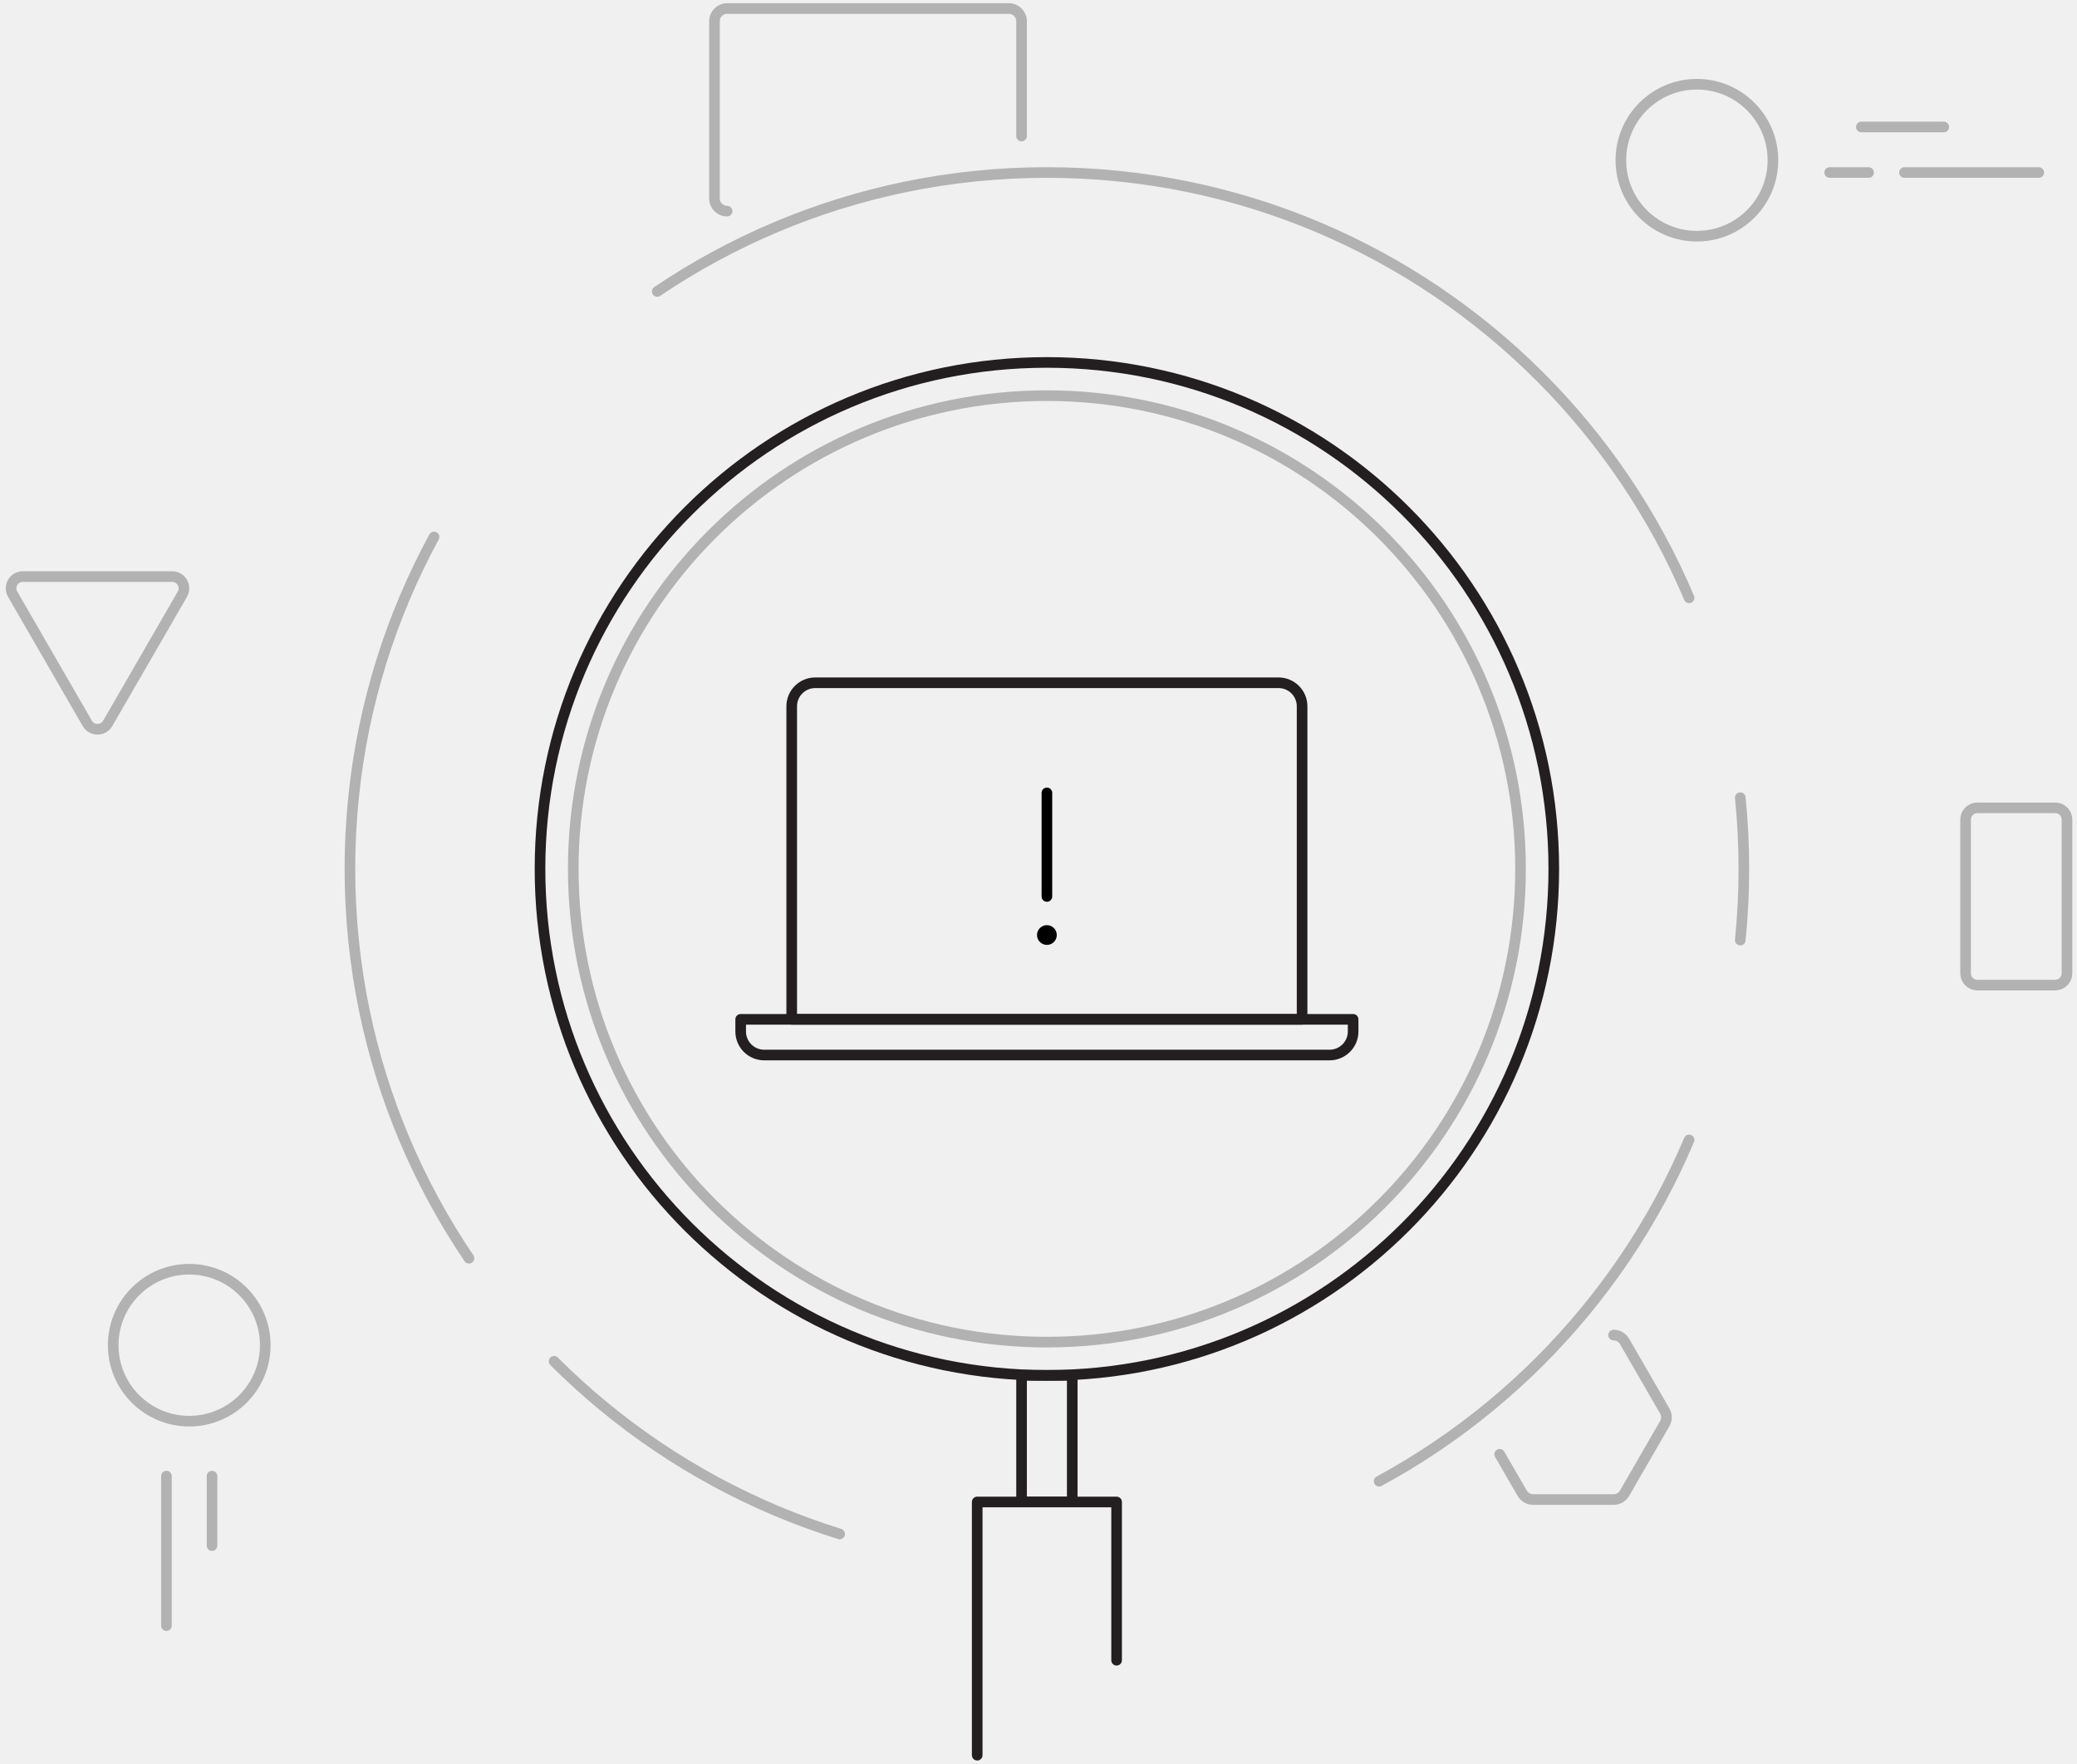
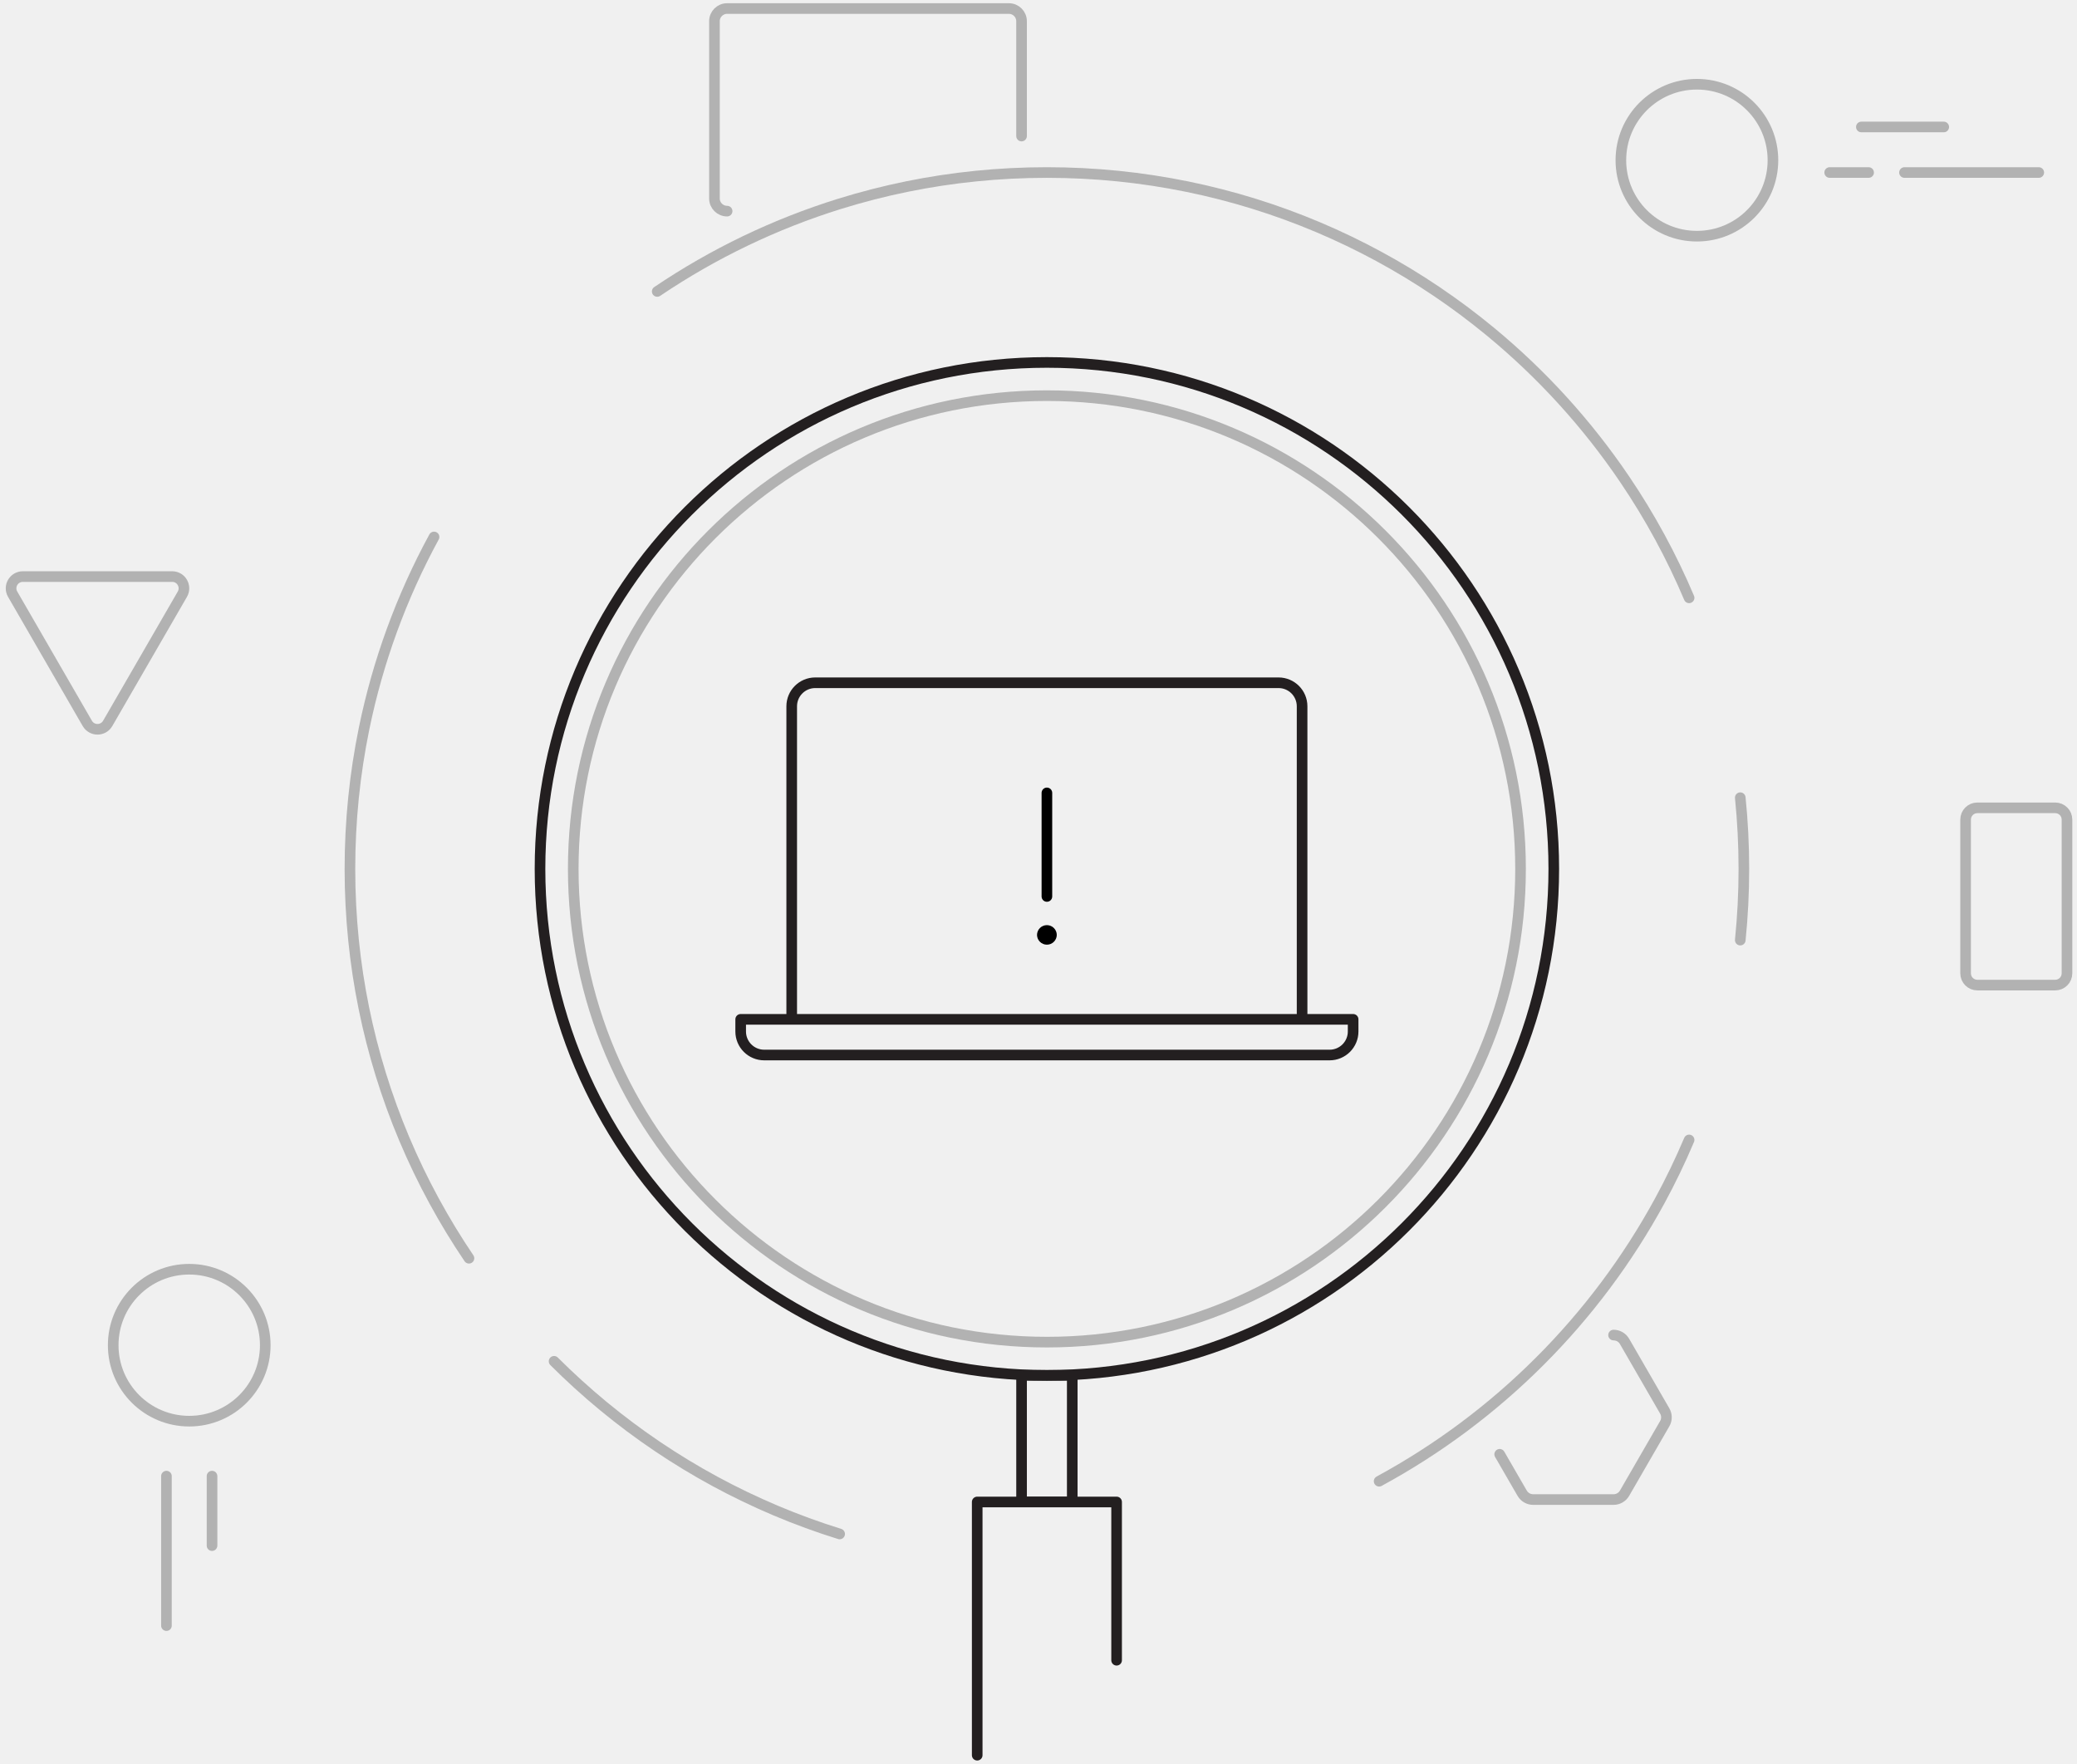
- <svg xmlns="http://www.w3.org/2000/svg" width="391" height="332" viewBox="0 0 391 332" fill="none">
-   <path d="M104.305 256.238C107.273 259.203 110.381 262.027 113.622 264.698C116.862 267.369 120.232 269.889 123.722 272.245C127.213 274.599 130.823 276.791 134.54 278.809C138.259 280.827 142.086 282.671 146.01 284.33C149.935 285.987 153.957 287.461 158.065 288.737" stroke="#B2B2B2" stroke-width="2" stroke-linecap="round" stroke-linejoin="round" />
-   <path d="M81.711 101.072C79.691 104.786 77.846 108.609 76.186 112.531C74.526 116.451 73.052 120.468 71.773 124.573C70.496 128.678 69.414 132.869 68.54 137.135C67.666 141.402 67.001 145.743 66.552 150.149C66.104 154.555 65.875 159.028 65.875 163.551C65.875 168.077 66.104 172.547 66.552 176.954C67.001 181.36 67.666 185.703 68.54 189.969C69.414 194.236 70.496 198.426 71.773 202.53C73.052 206.634 74.526 210.653 76.186 214.574C77.846 218.494 79.691 222.316 81.711 226.031C83.73 229.746 85.925 233.352 88.283 236.839" stroke="#B2B2B2" stroke-width="2" stroke-linecap="round" stroke-linejoin="round" />
-   <path d="M317.978 112.53C316.318 108.609 314.473 104.787 312.453 101.071C310.433 97.357 308.239 93.752 305.881 90.265C303.523 86.778 301.002 83.411 298.328 80.173C295.655 76.937 292.828 73.831 289.859 70.865C286.892 67.901 283.783 65.077 280.542 62.405C277.302 59.734 273.932 57.216 270.442 54.86C266.952 52.504 263.341 50.311 259.624 48.294C255.905 46.276 252.078 44.433 248.154 42.775C244.229 41.116 240.208 39.643 236.099 38.366C231.99 37.09 227.796 36.01 223.525 35.136C219.255 34.264 214.908 33.597 210.498 33.15C206.086 32.703 201.611 32.474 197.082 32.474C192.554 32.474 188.077 32.703 183.667 33.15C179.257 33.597 174.911 34.264 170.639 35.136C166.37 36.01 162.175 37.09 158.066 38.366C153.957 39.643 149.936 41.116 146.011 42.775C142.087 44.433 138.26 46.276 134.541 48.294C130.823 50.311 127.214 52.504 123.723 54.86" stroke="#B2B2B2" stroke-width="2" stroke-linecap="round" stroke-linejoin="round" />
-   <path d="M327.61 176.954C328.058 172.548 328.287 168.077 328.287 163.552C328.287 159.028 328.058 154.556 327.61 150.149" stroke="#B2B2B2" stroke-width="2" stroke-linecap="round" stroke-linejoin="round" />
-   <path d="M259.623 278.81C263.341 276.792 266.951 274.6 270.441 272.244C273.931 269.888 277.302 267.37 280.542 264.698C283.782 262.027 286.891 259.203 289.859 256.239C292.827 253.273 295.654 250.167 298.328 246.93C301.002 243.693 303.522 240.325 305.88 236.839C308.238 233.352 310.434 229.746 312.453 226.031C314.473 222.317 316.318 218.493 317.978 214.573" stroke="#B2B2B2" stroke-width="2" stroke-linecap="round" stroke-linejoin="round" />
-   <path fill-rule="evenodd" clip-rule="evenodd" d="M292.504 163.552C292.504 110.903 249.782 68.222 197.082 68.222C144.381 68.222 101.658 110.903 101.658 163.552C101.658 216.2 144.381 258.882 197.082 258.882C249.782 258.882 292.504 216.2 292.504 163.552Z" stroke="#231F20" stroke-width="2" stroke-linecap="round" stroke-linejoin="round" />
-   <path fill-rule="evenodd" clip-rule="evenodd" d="M286.246 163.552C286.246 114.355 246.326 74.474 197.081 74.474C147.837 74.474 107.916 114.355 107.916 163.552C107.916 212.748 147.837 252.629 197.081 252.629C246.326 252.629 286.246 212.748 286.246 163.552Z" stroke="#B2B2B2" stroke-width="2" stroke-linecap="round" stroke-linejoin="round" />
-   <path d="M136.882 39.739C135.564 39.739 134.496 38.672 134.496 37.356V3.99C134.496 2.674 135.564 1.607 136.882 1.607H189.924C191.243 1.607 192.31 2.674 192.31 3.99V25.607" stroke="#B2B2B2" stroke-width="2" stroke-linecap="round" stroke-linejoin="round" />
-   <path fill-rule="evenodd" clip-rule="evenodd" d="M245.122 191.868H149.041V132.944C149.041 130.498 151.026 128.516 153.473 128.516H240.689C243.137 128.516 245.122 130.498 245.122 132.944V191.868Z" stroke="#231F20" stroke-width="2" stroke-linecap="round" stroke-linejoin="round" />
-   <path fill-rule="evenodd" clip-rule="evenodd" d="M254.73 191.868H139.434V194.159C139.434 196.605 141.417 198.587 143.866 198.587H250.297C252.745 198.587 254.73 196.605 254.73 194.159V191.868Z" stroke="#231F20" stroke-width="2" stroke-linecap="round" stroke-linejoin="round" />
-   <path d="M197.081 149.247V168.74" stroke="black" stroke-width="2" stroke-linecap="round" stroke-linejoin="round" />
-   <path fill-rule="evenodd" clip-rule="evenodd" d="M198.942 175.998C198.942 177.024 198.108 177.857 197.081 177.857C196.054 177.857 195.221 177.024 195.221 175.998C195.221 174.972 196.054 174.139 197.081 174.139C198.108 174.139 198.942 174.972 198.942 175.998Z" fill="black" />
-   <mask id="mask0" mask-type="alpha" maskUnits="userSpaceOnUse" x="0" y="0" width="391" height="332">
-     <path fill-rule="evenodd" clip-rule="evenodd" d="M0.975 331.487H390.223V0.5H0.975V331.487Z" fill="white" />
+ <svg xmlns="http://www.w3.org/2000/svg" width="391" height="332" fill="none">
+   <path d="M104.305 256.238a131.896 131.896 0 0019.417 16.007 131.056 131.056 0 0022.288 12.085 130.62 130.62 0 0012.055 4.407M81.71 101.072a130.13 130.13 0 00-13.17 36.063 130.902 130.902 0 00-1.988 13.014 132.604 132.604 0 00-.677 13.402c0 4.526.23 8.996.677 13.403a130.13 130.13 0 0015.159 49.077 130.736 130.736 0 006.572 10.808M317.978 112.53a130.597 130.597 0 00-12.097-22.265 131.742 131.742 0 00-25.339-27.86c-3.24-2.67-6.61-5.19-10.1-7.545a131.099 131.099 0 00-22.288-12.085 130.259 130.259 0 00-24.629-7.639 131.26 131.26 0 00-13.027-1.986 133 133 0 00-13.416-.676c-4.528 0-9.005.229-13.415.676a130.699 130.699 0 00-25.601 5.216 130.816 130.816 0 00-34.343 16.494M327.61 176.954c.448-4.406.677-8.877.677-13.402 0-4.524-.229-8.996-.677-13.403M259.623 278.81a131.638 131.638 0 0030.236-22.571 131.739 131.739 0 0022.594-30.208 130.44 130.44 0 005.525-11.458" stroke="#B2B2B2" stroke-width="2" stroke-linecap="round" stroke-linejoin="round" />
+   <path clip-rule="evenodd" d="M292.504 163.552c0-52.649-42.722-95.33-95.422-95.33-52.701 0-95.424 42.681-95.424 95.33 0 52.648 42.723 95.33 95.424 95.33 52.7 0 95.422-42.682 95.422-95.33z" stroke="#231F20" stroke-width="2" stroke-linecap="round" stroke-linejoin="round" />
+   <path clip-rule="evenodd" d="M286.246 163.552c0-49.197-39.92-89.078-89.165-89.078-49.244 0-89.165 39.881-89.165 89.078 0 49.196 39.921 89.077 89.165 89.077 49.245 0 89.165-39.881 89.165-89.077z" stroke="#B2B2B2" stroke-width="2" stroke-linecap="round" stroke-linejoin="round" />
+   <path d="M136.882 39.74a2.385 2.385 0 01-2.386-2.384V3.99a2.385 2.385 0 012.386-2.383h53.042a2.384 2.384 0 012.386 2.383v21.617" stroke="#B2B2B2" stroke-width="2" stroke-linecap="round" stroke-linejoin="round" />
+   <path clip-rule="evenodd" d="M245.122 191.868h-96.081v-58.924a4.43 4.43 0 014.432-4.428h87.216a4.43 4.43 0 014.433 4.428v58.924zM254.73 191.868H139.434v2.291a4.429 4.429 0 004.432 4.428h106.431a4.43 4.43 0 004.433-4.428v-2.291z" stroke="#231F20" stroke-width="2" stroke-linecap="round" stroke-linejoin="round" />
+   <path d="M197.081 149.247v19.493" stroke="#000" stroke-width="2" stroke-linecap="round" stroke-linejoin="round" />
+   <path fill-rule="evenodd" clip-rule="evenodd" d="M198.942 175.998a1.861 1.861 0 01-3.721 0 1.86 1.86 0 013.721 0z" fill="#000" />
+   <mask id="a" maskUnits="userSpaceOnUse" x="0" y="0" width="391" height="332">
+     <path fill-rule="evenodd" clip-rule="evenodd" d="M.975 331.487h389.248V.5H.975v330.987z" fill="#fff" />
  </mask>
-   <g mask="url(#mask0)">
-     <path fill-rule="evenodd" clip-rule="evenodd" d="M192.312 282.714H201.854V258.881H192.312V282.714Z" stroke="#231F20" stroke-width="2" stroke-linecap="round" stroke-linejoin="round" />
-     <path d="M183.961 330.38V282.715H210.203V312.506" stroke="#231F20" stroke-width="2" stroke-linecap="round" stroke-linejoin="round" />
-     <path fill-rule="evenodd" clip-rule="evenodd" d="M386.898 185.424H372.245C371.022 185.424 370.029 184.432 370.029 183.209V154.272C370.029 153.049 371.022 152.058 372.245 152.058H386.898C388.121 152.058 389.114 153.049 389.114 154.272V183.209C389.114 184.432 388.121 185.424 386.898 185.424Z" stroke="#B2B2B2" stroke-width="2" stroke-linecap="round" stroke-linejoin="round" />
-     <path fill-rule="evenodd" clip-rule="evenodd" d="M49.937 253.206C49.937 245.308 43.529 238.906 35.624 238.906C27.719 238.906 21.311 245.308 21.311 253.206C21.311 261.103 27.719 267.505 35.624 267.505C43.529 267.505 49.937 261.103 49.937 253.206Z" stroke="#B2B2B2" stroke-width="2" stroke-linecap="round" stroke-linejoin="round" />
-     <path fill-rule="evenodd" clip-rule="evenodd" d="M333.76 30.156C333.76 22.259 327.352 15.857 319.447 15.857C311.541 15.857 305.133 22.259 305.133 30.156C305.133 38.054 311.541 44.456 319.447 44.456C327.352 44.456 333.76 38.054 333.76 30.156Z" stroke="#B2B2B2" stroke-width="2" stroke-linecap="round" stroke-linejoin="round" />
-     <path fill-rule="evenodd" clip-rule="evenodd" d="M20.276 136.165L34.33 111.848C35.182 110.372 34.116 108.527 32.409 108.527H4.304C2.597 108.527 1.531 110.372 2.384 111.848L16.437 136.165C17.291 137.641 19.422 137.641 20.276 136.165Z" stroke="#B2B2B2" stroke-width="2" stroke-linecap="round" stroke-linejoin="round" />
-     <path d="M282.318 273.741L286.553 281.069C286.98 281.806 287.767 282.26 288.62 282.26H303.757C304.609 282.26 305.397 281.806 305.823 281.069L313.392 267.973C313.818 267.236 313.818 266.327 313.392 265.59L305.823 252.492C305.397 251.755 304.609 251.3 303.757 251.3" stroke="#B2B2B2" stroke-width="2" stroke-linecap="round" stroke-linejoin="round" />
-     <path d="M31.333 277.85V305.988" stroke="#B2B2B2" stroke-width="2" stroke-linecap="round" stroke-linejoin="round" />
-     <path d="M39.915 277.85V290.931" stroke="#B2B2B2" stroke-width="2" stroke-linecap="round" stroke-linejoin="round" />
-     <path d="M344.443 32.473H351.771" stroke="#B2B2B2" stroke-width="2" stroke-linecap="round" stroke-linejoin="round" />
-     <path d="M358.525 32.473H383.802" stroke="#B2B2B2" stroke-width="2" stroke-linecap="round" stroke-linejoin="round" />
-     <path d="M350.406 23.899H365.915" stroke="#B2B2B2" stroke-width="2" stroke-linecap="round" stroke-linejoin="round" />
+   <g mask="url(#a)" stroke-width="2" stroke-linecap="round" stroke-linejoin="round">
+     <path clip-rule="evenodd" d="M192.312 282.714h9.542v-23.833h-9.542v23.833z" stroke="#231F20" />
+     <path d="M183.961 330.38v-47.665h26.242v29.791" stroke="#231F20" />
+     <path clip-rule="evenodd" d="M386.898 185.424h-14.653a2.216 2.216 0 01-2.216-2.215v-28.937c0-1.223.993-2.214 2.216-2.214h14.653c1.223 0 2.216.991 2.216 2.214v28.937a2.216 2.216 0 01-2.216 2.215zM49.937 253.206c0-7.898-6.408-14.3-14.313-14.3s-14.314 6.402-14.314 14.3c0 7.897 6.409 14.299 14.314 14.299s14.313-6.402 14.313-14.299zM333.76 30.156c0-7.897-6.408-14.3-14.313-14.3-7.906 0-14.314 6.403-14.314 14.3 0 7.898 6.408 14.3 14.314 14.3 7.905 0 14.313-6.402 14.313-14.3zM20.276 136.165l14.054-24.317c.852-1.476-.214-3.321-1.92-3.321H4.303c-1.707 0-2.773 1.845-1.92 3.321l14.053 24.317c.854 1.476 2.985 1.476 3.839 0z" stroke="#B2B2B2" />
+     <path d="M282.318 273.741l4.235 7.328a2.388 2.388 0 002.067 1.191h15.137c.852 0 1.64-.454 2.066-1.191l7.569-13.096a2.381 2.381 0 000-2.383l-7.569-13.098a2.387 2.387 0 00-2.066-1.192M31.333 277.85v28.138M39.915 277.85v13.081M344.443 32.473h7.328M358.525 32.473h25.277M350.406 23.9h15.509" stroke="#B2B2B2" />
  </g>
</svg>
